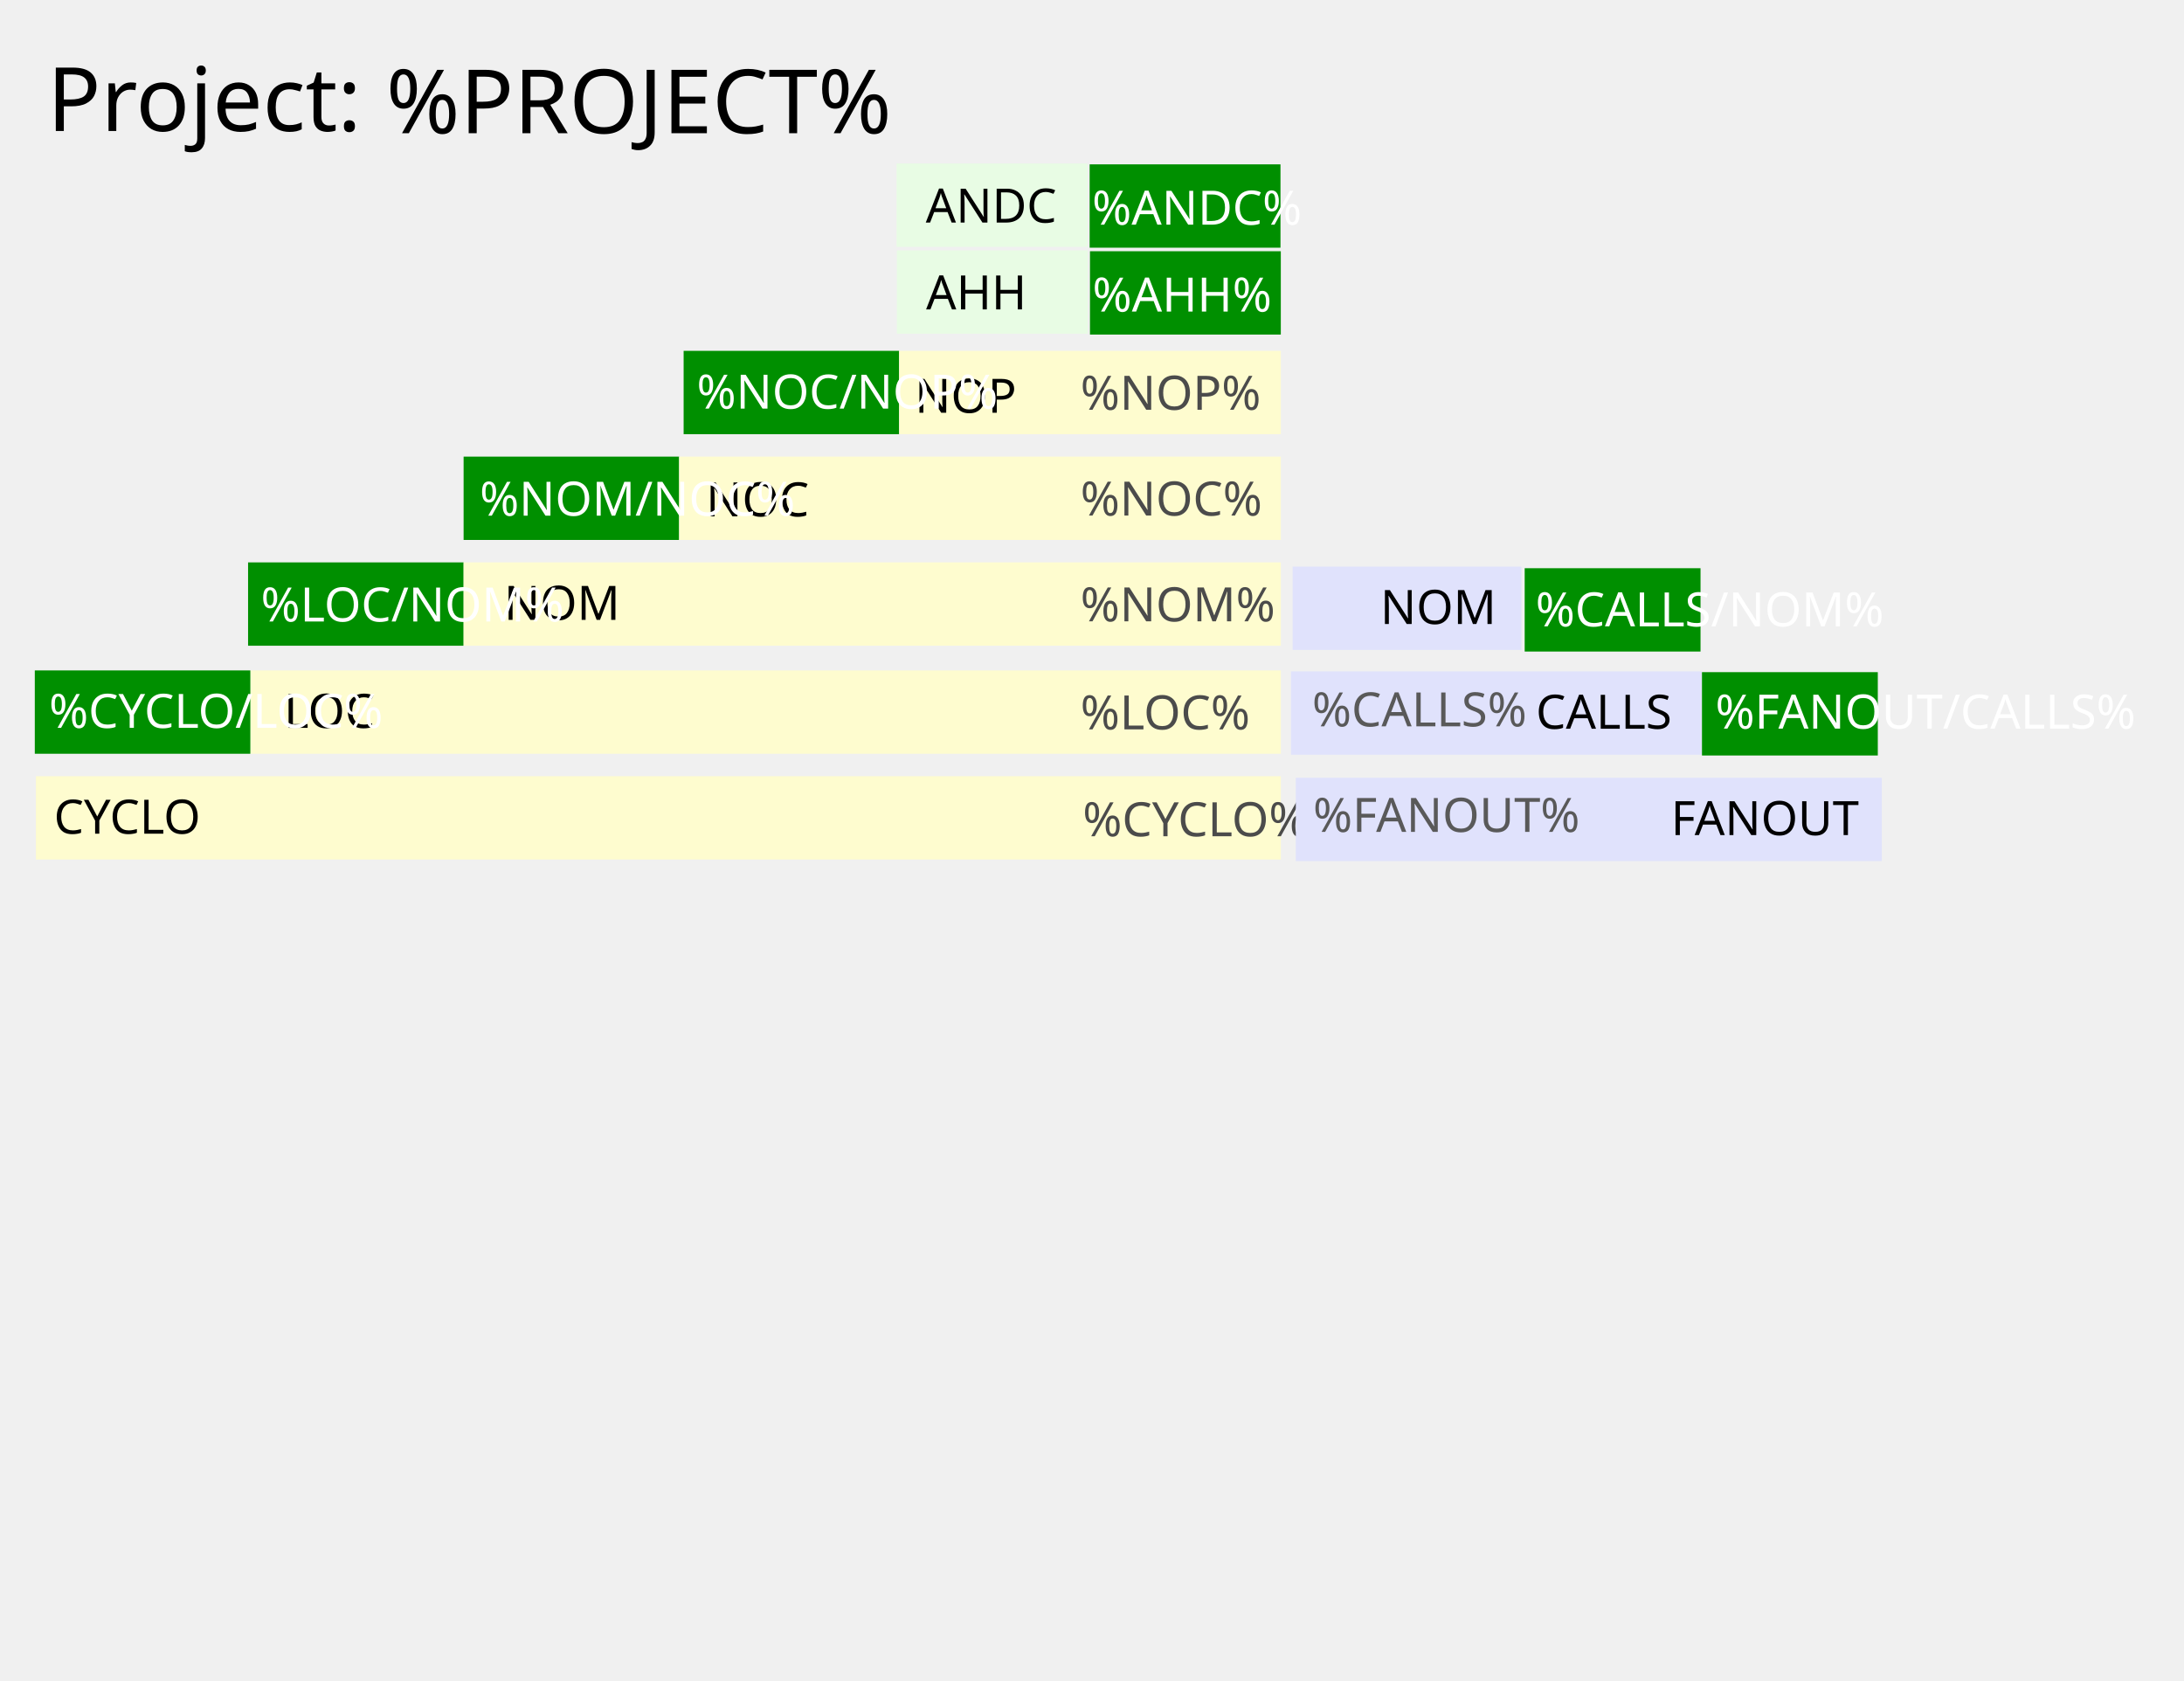
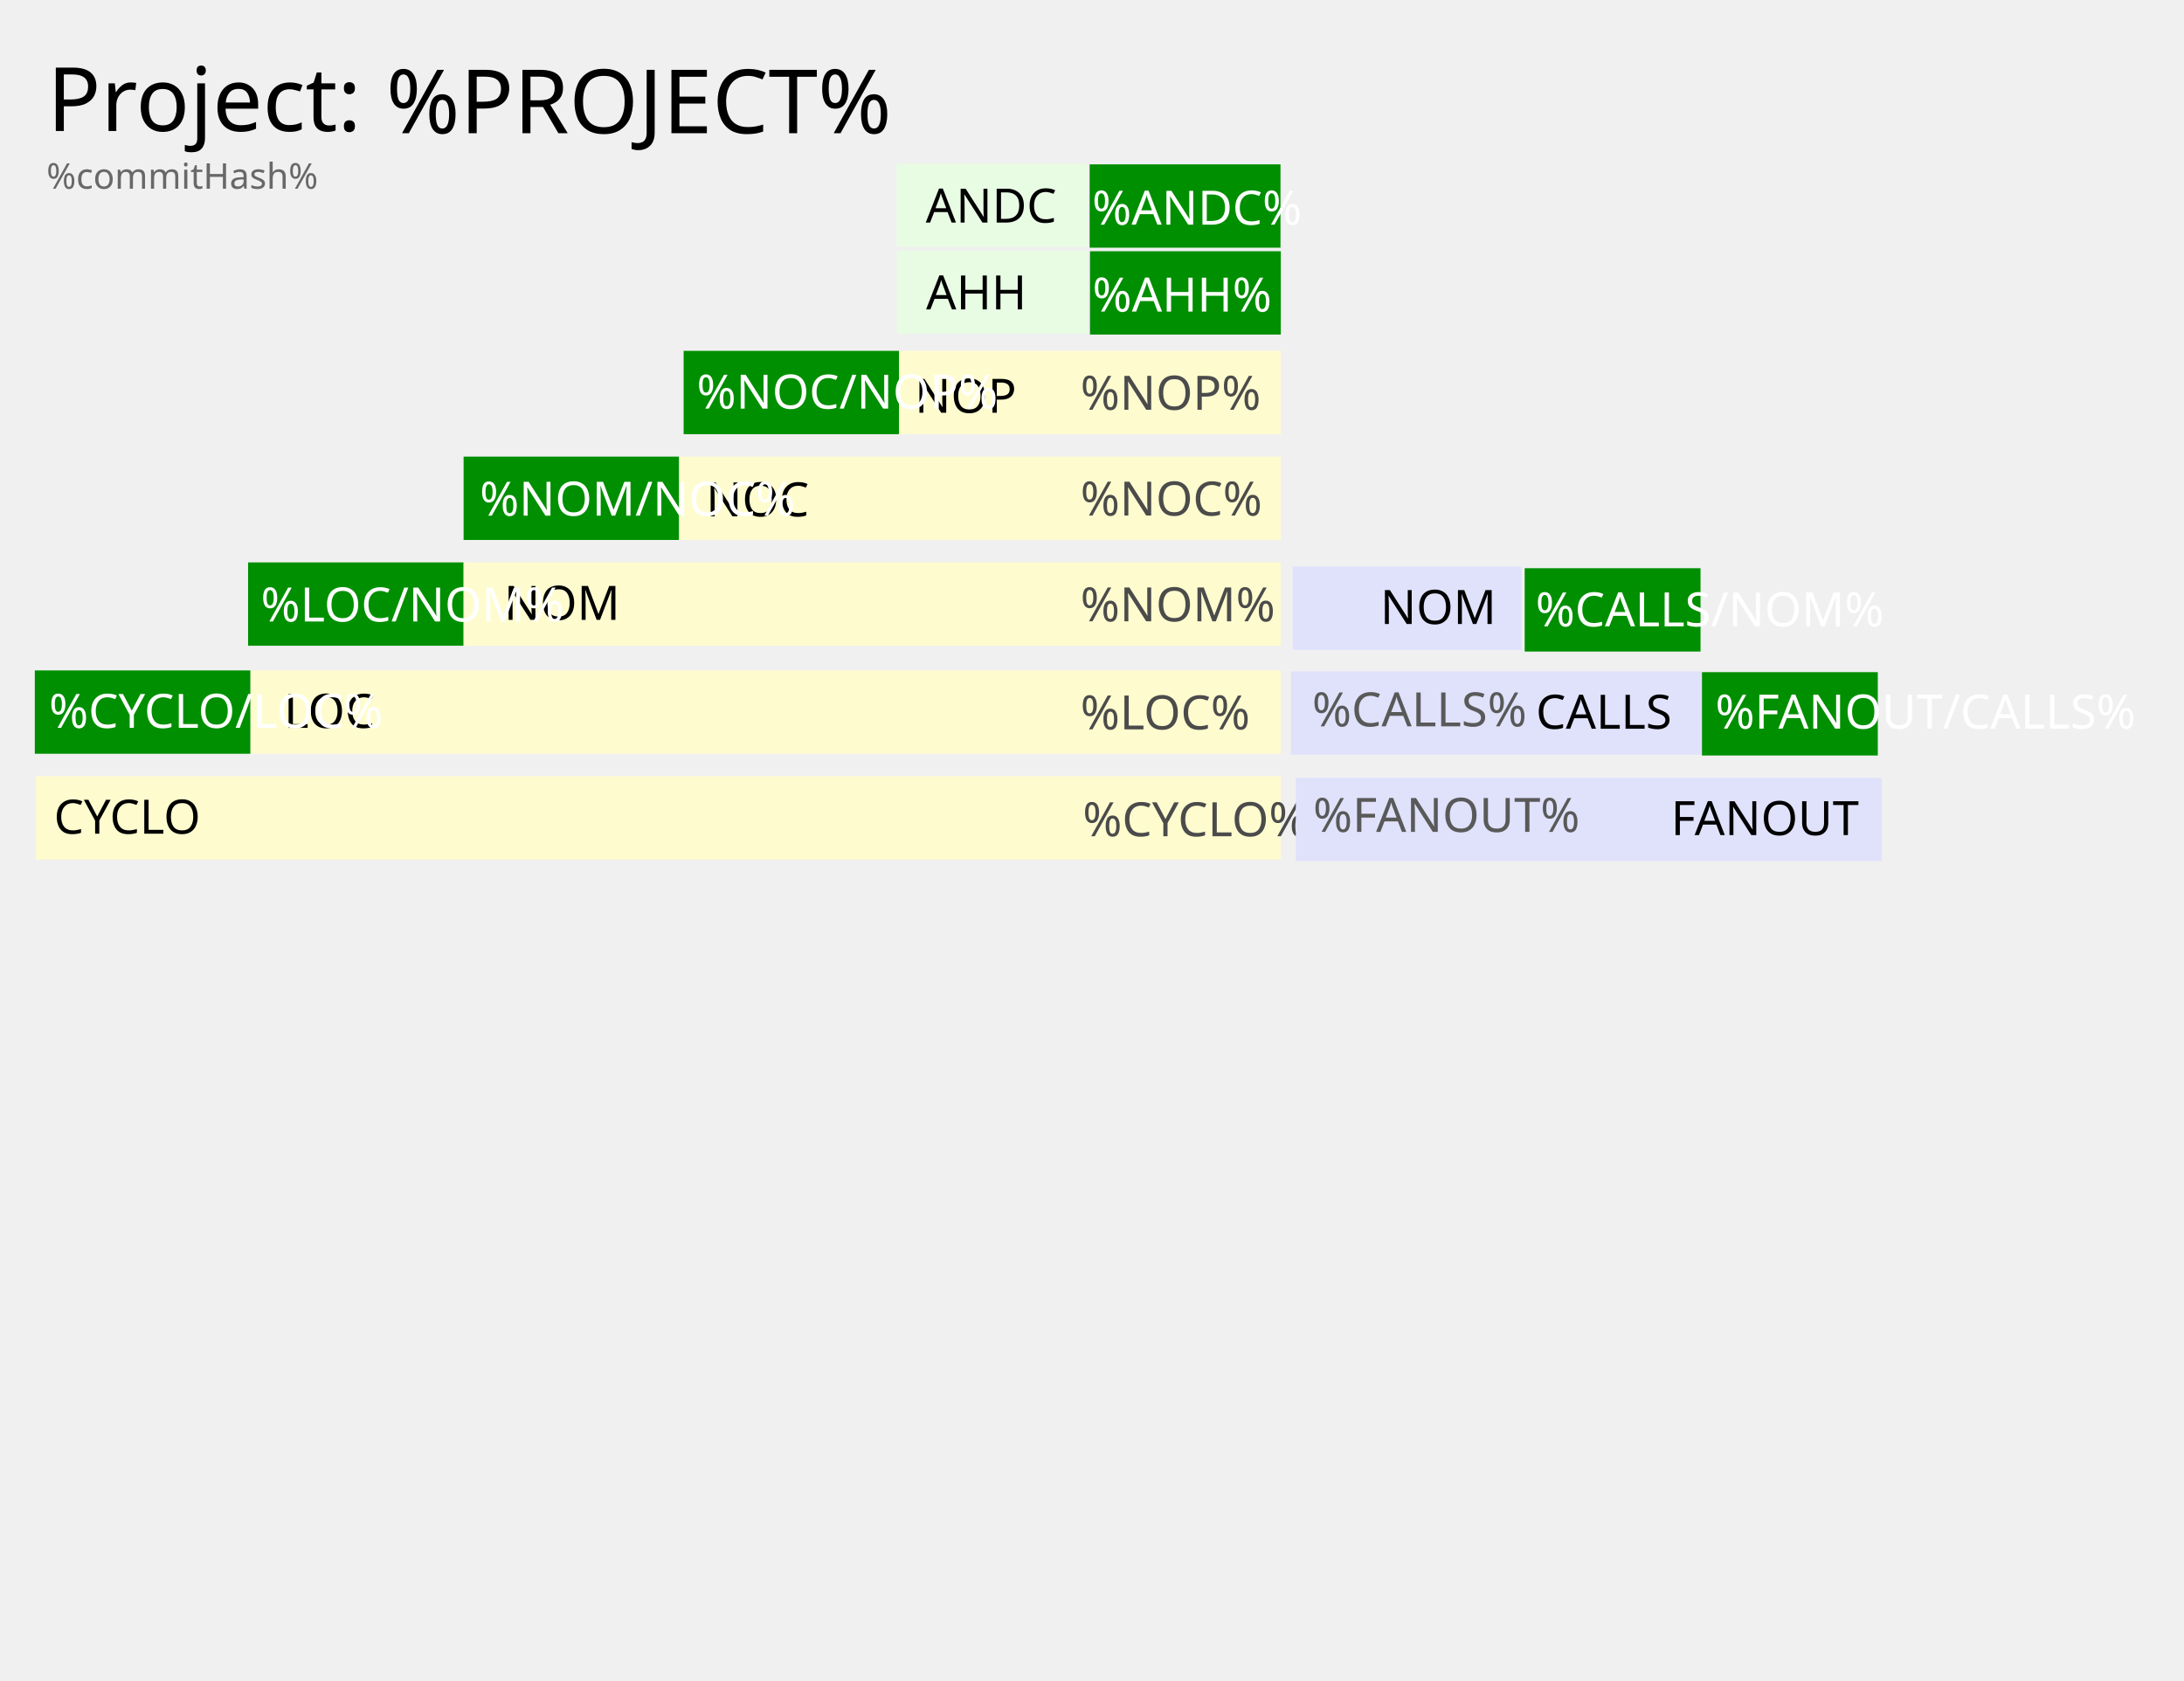
<svg xmlns="http://www.w3.org/2000/svg" xmlns:xlink="http://www.w3.org/1999/xlink" width="260mm" height="200mm" viewBox="0 0 260 200" version="1.1" id="svg8">
  <defs id="defs2">
    <linearGradient id="linearGradient840">
      <stop style="stop-color:#000000;stop-opacity:1;" offset="0" id="stop836" />
      <stop style="stop-color:#000000;stop-opacity:0;" offset="1" id="stop838" />
    </linearGradient>
    <linearGradient xlink:href="#linearGradient840" id="linearGradient842" x1="33.221" y1="-139.545" x2="113.455" y2="-139.545" gradientUnits="userSpaceOnUse" />
  </defs>
  <g id="layer1" transform="translate(0,-97)">
    <rect style="fill:#008f00;fill-opacity:1;stroke:none;stroke-width:0.14;stroke-miterlimit:4;stroke-dasharray:none;stroke-opacity:1" id="rect826" width="25.658" height="9.919" x="81.384" y="138.762" />
    <rect style="fill:#fefccf;fill-opacity:1;stroke:none;stroke-width:0.186;stroke-miterlimit:4;stroke-dasharray:none;stroke-opacity:1" id="rect826-1" width="45.436" height="9.919" x="107.041" y="138.762" />
    <text xml:space="preserve" style="font-style:normal;font-weight:normal;font-size:10.583px;line-height:1.25;font-family:sans-serif;letter-spacing:0px;word-spacing:0px;fill:#000000;fill-opacity:1;stroke:none;stroke-width:0.265" x="108.912" y="146.135" id="text1141">
      <tspan x="108.912" y="146.135" id="tspan1139" style="stroke-width:0.265">
        <tspan x="108.912" y="146.135" style="font-size:5.644px;fill:#000000;fill-opacity:1;stroke-width:0.265" id="tspan1137">NOP</tspan>
      </tspan>
    </text>
    <text xml:space="preserve" style="font-style:normal;font-weight:normal;font-size:10.583px;line-height:1.25;font-family:sans-serif;letter-spacing:0px;word-spacing:0px;fill:#4b4b4b;fill-opacity:1;stroke:none;stroke-width:0.265" x="128.623" y="145.776" id="text1115">
      <tspan x="128.623" y="145.776" id="tspan1113" style="fill:#4b4b4b;fill-opacity:1;stroke-width:0.265">
        <tspan x="128.623" y="145.776" style="font-size:5.644px;fill:#4b4b4b;fill-opacity:1;stroke-width:0.265" id="tspan1111">%NOP%</tspan>
      </tspan>
    </text>
    <rect style="fill:#008f00;fill-opacity:1;stroke:none;stroke-width:0.14;stroke-miterlimit:4;stroke-dasharray:none;stroke-opacity:1" id="rect826-2" width="25.658" height="9.919" x="55.191" y="151.353" />
    <rect style="fill:#fefccf;fill-opacity:1;stroke:none;stroke-width:0.234;stroke-miterlimit:4;stroke-dasharray:none;stroke-opacity:1" id="rect826-1-8" width="71.628" height="9.919" x="80.849" y="151.353" />
    <text xml:space="preserve" style="font-style:normal;font-weight:normal;font-size:10.583px;line-height:1.25;font-family:sans-serif;letter-spacing:0px;word-spacing:0px;fill:#000000;fill-opacity:1;stroke:none;stroke-width:0.265" x="84.056" y="158.459" id="text1129">
      <tspan x="84.056" y="158.459" id="tspan1127" style="stroke-width:0.265">
        <tspan x="84.056" y="158.459" style="font-size:5.644px;fill:#000000;fill-opacity:1;stroke-width:0.265" id="tspan1123">NOC</tspan>
        <tspan dx="0" x="96.668" y="158.459" style="font-size:5.644px;fill:#000000;fill-opacity:1;stroke-width:0.265" id="tspan1125" />
      </tspan>
    </text>
    <text xml:space="preserve" style="font-style:normal;font-weight:normal;font-size:10.583px;line-height:1.25;font-family:sans-serif;letter-spacing:0px;word-spacing:0px;fill:#4b4b4b;fill-opacity:1;stroke:none;stroke-width:0.265" x="128.623" y="158.367" id="text1135">
      <tspan x="128.623" y="158.367" id="tspan1133" style="fill:#4b4b4b;fill-opacity:1;stroke-width:0.265">
        <tspan x="128.623" y="158.367" style="font-size:5.644px;fill:#4b4b4b;fill-opacity:1;stroke-width:0.265" id="tspan1131">%NOC%</tspan>
      </tspan>
    </text>
    <text xml:space="preserve" style="font-style:normal;font-weight:normal;font-size:10.583px;line-height:1.25;font-family:sans-serif;letter-spacing:0px;word-spacing:0px;fill:#ffffff;fill-opacity:1;stroke:none;stroke-width:0.265" x="82.944" y="145.642" id="text1177">
      <tspan x="82.944" y="145.642" id="tspan1175" style="stroke-width:0.265">
        <tspan x="82.944" y="145.642" style="font-size:5.644px;fill:#ffffff;fill-opacity:1;stroke-width:0.265" id="tspan1173">%NOC/NOP%</tspan>
      </tspan>
    </text>
    <text xml:space="preserve" style="font-style:normal;font-weight:normal;font-size:10.583px;line-height:1.25;font-family:sans-serif;letter-spacing:0px;word-spacing:0px;fill:#ffffff;fill-opacity:1;stroke:none;stroke-width:0.265" x="57.11" y="158.383" id="text1121">
      <tspan x="57.11" y="158.383" id="tspan1119" style="stroke-width:0.265">
        <tspan x="57.11" y="158.383" style="font-size:5.644px;fill:#ffffff;fill-opacity:1;stroke-width:0.265" id="tspan1117">%NOM/NOC%</tspan>
      </tspan>
    </text>
    <rect style="fill:#008f00;fill-opacity:1;stroke:none;stroke-width:0.14;stroke-miterlimit:4;stroke-dasharray:none;stroke-opacity:1" id="rect826-2-8" width="25.658" height="9.919" x="29.533" y="163.944" />
    <rect style="fill:#fefccf;fill-opacity:1;stroke:none;stroke-width:0.272;stroke-miterlimit:4;stroke-dasharray:none;stroke-opacity:1" id="rect826-1-8-9" width="97.286" height="9.919" x="55.191" y="163.944" />
    <text xml:space="preserve" style="font-style:normal;font-weight:normal;font-size:10.583px;line-height:1.25;font-family:sans-serif;letter-spacing:0px;word-spacing:0px;fill:#000000;fill-opacity:1;stroke:none;stroke-width:0.265" x="60.002" y="170.783" id="text1159">
      <tspan x="60.002" y="170.783" id="tspan1157" style="stroke-width:0.265">
        <tspan x="60.002" y="170.783" style="font-size:5.644px;fill:#000000;fill-opacity:1;stroke-width:0.265" id="tspan1155">NOM</tspan>
      </tspan>
    </text>
    <text xml:space="preserve" style="font-style:normal;font-weight:normal;font-size:10.583px;line-height:1.25;font-family:sans-serif;letter-spacing:0px;word-spacing:0px;fill:#4b4b4b;fill-opacity:1;stroke:none;stroke-width:0.265" x="128.623" y="170.958" id="text1171">
      <tspan x="128.623" y="170.958" id="tspan1169" style="fill:#4b4b4b;fill-opacity:1;stroke-width:0.265">
        <tspan x="128.623" y="170.958" style="font-size:5.644px;fill:#4b4b4b;fill-opacity:1;stroke-width:0.265" id="tspan1167">%NOM%</tspan>
      </tspan>
    </text>
    <text xml:space="preserve" style="font-style:normal;font-weight:normal;font-size:10.583px;line-height:1.25;font-family:sans-serif;letter-spacing:0px;word-spacing:0px;fill:#ffffff;fill-opacity:1;stroke:none;stroke-width:0.265" x="31.051" y="170.974" id="text1153">
      <tspan x="31.051" y="170.974" id="tspan1151" style="stroke-width:0.265">
        <tspan x="31.051" y="170.974" style="font-size:5.644px;fill:#ffffff;fill-opacity:1;stroke-width:0.265" id="tspan1149">%LOC/NOM%</tspan>
      </tspan>
    </text>
    <rect style="fill:#fefccf;fill-opacity:1;stroke:none;stroke-width:0.306;stroke-miterlimit:4;stroke-dasharray:none;stroke-opacity:1" id="rect826-1-8-9-3" width="122.677" height="9.919" x="29.801" y="176.803" />
    <text xml:space="preserve" style="font-style:normal;font-weight:normal;font-size:10.583px;line-height:1.25;font-family:sans-serif;letter-spacing:0px;word-spacing:0px;fill:#000000;fill-opacity:1;stroke:none;stroke-width:0.265" x="33.81" y="183.642" id="text1147">
      <tspan x="33.81" y="183.642" id="tspan1145" style="stroke-width:0.265">
        <tspan x="33.81" y="183.642" style="font-size:5.644px;fill:#000000;fill-opacity:1;stroke-width:0.265" id="tspan1143">LOC</tspan>
      </tspan>
    </text>
    <text xml:space="preserve" style="font-style:normal;font-weight:normal;font-size:10.583px;line-height:1.25;font-family:sans-serif;letter-spacing:0px;word-spacing:0px;fill:#4b4b4b;fill-opacity:1;stroke:none;stroke-width:0.265" x="128.623" y="183.817" id="text1165">
      <tspan x="128.623" y="183.817" id="tspan1163" style="fill:#4b4b4b;fill-opacity:1;stroke-width:0.265">
        <tspan x="128.623" y="183.817" style="font-size:5.644px;fill:#4b4b4b;fill-opacity:1;stroke-width:0.265" id="tspan1161">%LOC%</tspan>
      </tspan>
    </text>
    <text xml:space="preserve" style="font-style:normal;font-weight:normal;font-size:10.583px;line-height:1.25;font-family:sans-serif;letter-spacing:0px;word-spacing:0px;fill:#000000;fill-opacity:1;stroke:none;stroke-width:0.265" x="5.613" y="112.594" id="text1199">
      <tspan x="5.613" y="112.594" id="tspan1197" style="stroke-width:0.265">
        <tspan x="5.613" y="112.594" id="tspan1195" style="stroke-width:0.265">Project:</tspan>
      </tspan>
    </text>
    <text xml:space="preserve" style="font-style:normal;font-weight:normal;font-size:10.583px;line-height:1.25;font-family:sans-serif;letter-spacing:0px;word-spacing:0px;fill:#000000;fill-opacity:1;stroke:none;stroke-width:0.265" x="45.97" y="112.861" id="text1205">
      <tspan x="45.97" y="112.861" id="tspan1203" style="stroke-width:0.265">
        <tspan x="45.97" y="112.861" id="tspan1201" style="stroke-width:0.265">%PROJECT%</tspan>
      </tspan>
    </text>
    <rect style="fill:#008f00;fill-opacity:1;stroke:none;stroke-width:0.14;stroke-miterlimit:4;stroke-dasharray:none;stroke-opacity:1" id="rect826-2-8-3" width="25.658" height="9.919" x="4.143" y="176.803" />
    <text xml:space="preserve" style="font-style:normal;font-weight:normal;font-size:5.644px;line-height:1.25;font-family:sans-serif;letter-spacing:0px;word-spacing:0px;fill:#ffffff;fill-opacity:1;stroke:none;stroke-width:0.265" x="5.834" y="183.64" id="text1153-8">
      <tspan x="5.834" y="183.64" id="tspan1151-1" style="stroke-width:0.265">%CYCLO/LOC%<tspan x="5.834" y="183.64" style="font-size:5.644px;fill:#ffffff;fill-opacity:1;stroke-width:0.265" id="tspan1149-5" />
      </tspan>
    </text>
    <rect style="fill:#fefccf;fill-opacity:1;stroke:none;stroke-width:0.336;stroke-miterlimit:4;stroke-dasharray:none;stroke-opacity:1" id="rect826-1-8-9-3-9" width="148.201" height="9.919" x="4.276" y="189.394" />
    <text xml:space="preserve" style="font-style:normal;font-weight:normal;font-size:5.644px;line-height:1.25;font-family:sans-serif;letter-spacing:0px;word-spacing:0px;fill:#000000;fill-opacity:1;stroke:none;stroke-width:0.265" x="6.415" y="196.233" id="text1147-3">
      <tspan x="6.415" y="196.233" id="tspan1145-6" style="stroke-width:0.265">CYCLO<tspan x="6.415" y="196.233" style="font-size:5.644px;fill:#000000;fill-opacity:1;stroke-width:0.265" id="tspan1143-7" />
      </tspan>
    </text>
    <text xml:space="preserve" style="font-style:normal;font-weight:normal;font-size:10.583px;line-height:1.25;font-family:sans-serif;letter-spacing:0px;word-spacing:0px;fill:#4b4b4b;fill-opacity:1;stroke:none;stroke-width:0.265" x="128.89" y="196.541" id="text1165-5">
      <tspan x="128.89" y="196.541" id="tspan1163-8" style="fill:#4b4b4b;fill-opacity:1;stroke-width:0.265">
        <tspan x="128.89" y="196.541" style="font-size:5.644px;fill:#4b4b4b;fill-opacity:1;stroke-width:0.265" id="tspan1161-8">%CYCLO%</tspan>
      </tspan>
    </text>
    <rect style="fill:#008f00;fill-opacity:1;stroke:none;stroke-width:0.132;stroke-miterlimit:4;stroke-dasharray:none;stroke-opacity:1" id="rect826-1-7" width="22.718" height="9.919" x="129.759" y="126.905" />
    <rect style="fill:#e8fce4;fill-opacity:1;stroke:none;stroke-width:0.132;stroke-miterlimit:4;stroke-dasharray:none;stroke-opacity:1" id="rect826-1-7-6" width="22.718" height="9.919" x="106.774" y="126.801" />
    <text xml:space="preserve" style="font-style:normal;font-weight:normal;font-size:5.644px;line-height:1.25;font-family:sans-serif;letter-spacing:0px;word-spacing:0px;fill:#000000;fill-opacity:1;stroke:none;stroke-width:0.265" x="110.249" y="133.832" id="text4037">
      <tspan id="tspan4035" x="110.249" y="133.832" style="stroke-width:0.265">AHH</tspan>
    </text>
    <text xml:space="preserve" style="font-style:normal;font-weight:normal;font-size:5.644px;line-height:1.25;font-family:sans-serif;letter-spacing:0px;word-spacing:0px;fill:#ffffff;fill-opacity:1;stroke:none;stroke-width:0.265" x="130.055" y="134.085" id="text4037-7">
      <tspan id="tspan4035-5" x="130.055" y="134.085" style="fill:#ffffff;fill-opacity:1;stroke-width:0.265">%AHH%</tspan>
    </text>
    <rect style="fill:#008f00;fill-opacity:1;stroke:none;stroke-width:0.132;stroke-miterlimit:4;stroke-dasharray:none;stroke-opacity:1" id="rect826-1-7-2" width="22.718" height="9.919" x="129.72" y="116.564" />
    <rect style="fill:#e8fce4;fill-opacity:1;stroke:none;stroke-width:0.132;stroke-miterlimit:4;stroke-dasharray:none;stroke-opacity:1" id="rect826-1-7-6-3" width="22.718" height="9.919" x="106.735" y="116.459" />
    <text xml:space="preserve" style="font-style:normal;font-weight:normal;font-size:5.644px;line-height:1.25;font-family:sans-serif;letter-spacing:0px;word-spacing:0px;fill:#000000;fill-opacity:1;stroke:none;stroke-width:0.265" x="110.21" y="123.49" id="text4037-2">
      <tspan id="tspan4035-0" x="110.21" y="123.49" style="stroke-width:0.265">ANDC</tspan>
    </text>
    <text xml:space="preserve" style="font-style:normal;font-weight:normal;font-size:5.644px;line-height:1.25;font-family:sans-serif;letter-spacing:0px;word-spacing:0px;fill:#ffffff;fill-opacity:1;stroke:none;stroke-width:0.265" x="130.016" y="123.743" id="text4037-7-3">
      <tspan id="tspan4035-5-6" x="130.016" y="123.743" style="fill:#ffffff;fill-opacity:1;stroke-width:0.265">%ANDC%</tspan>
    </text>
    <rect style="fill:#e0e2fc;fill-opacity:1;stroke:none;stroke-width:0.193;stroke-miterlimit:4;stroke-dasharray:none;stroke-opacity:1" id="rect826-1-8-9-3-8" width="48.895" height="9.919" x="153.695" y="176.92" />
    <rect style="fill:#e0e2fc;fill-opacity:1;stroke:none;stroke-width:0.144;stroke-miterlimit:4;stroke-dasharray:none;stroke-opacity:1" id="rect826-1-8-9-3-8-5" width="27.238" height="9.919" x="153.884" y="164.447" />
    <rect style="fill:#e0e2fc;fill-opacity:1;stroke:none;stroke-width:0.231;stroke-miterlimit:4;stroke-dasharray:none;stroke-opacity:1" id="rect826-1-8-9-3-8-5-0" width="69.76" height="9.919" x="154.262" y="189.582" />
    <text xml:space="preserve" style="font-style:normal;font-weight:normal;font-size:10.583px;line-height:1.25;font-family:sans-serif;letter-spacing:0px;word-spacing:0px;fill:#000000;fill-opacity:1;stroke:none;stroke-width:0.265" x="164.325" y="171.272" id="text1159-9">
      <tspan x="164.325" y="171.272" id="tspan1157-2" style="stroke-width:0.265">
        <tspan x="164.325" y="171.272" style="font-size:5.644px;fill:#000000;fill-opacity:1;stroke-width:0.265" id="tspan1155-5">NOM</tspan>
      </tspan>
    </text>
    <text xml:space="preserve" style="font-style:normal;font-weight:normal;font-size:10.583px;line-height:1.25;font-family:sans-serif;letter-spacing:0px;word-spacing:0px;fill:#000000;fill-opacity:1;stroke:none;stroke-width:0.265" x="182.845" y="183.745" id="text1159-9-1">
      <tspan x="182.845" y="183.745" id="tspan1157-2-7" style="font-size:5.644px;stroke-width:0.265">CALLS</tspan>
    </text>
    <text xml:space="preserve" style="font-style:normal;font-weight:normal;font-size:10.583px;line-height:1.25;font-family:sans-serif;letter-spacing:0px;word-spacing:0px;fill:#000000;fill-opacity:1;stroke:none;stroke-width:0.265" x="198.92" y="196.407" id="text1159-9-1-7">
      <tspan x="198.92" y="196.407" id="tspan1157-2-7-8" style="font-size:5.644px;stroke-width:0.265">FANOUT</tspan>
    </text>
    <rect style="fill:#008f00;fill-opacity:1;stroke:none;stroke-width:0.126;stroke-miterlimit:4;stroke-dasharray:none;stroke-opacity:1" id="rect826-24" width="20.933" height="9.919" x="181.51" y="164.636" />
    <rect style="fill:#008f00;fill-opacity:1;stroke:none;stroke-width:0.126;stroke-miterlimit:4;stroke-dasharray:none;stroke-opacity:1" id="rect826-24-4" width="20.933" height="9.919" x="202.615" y="177.009" />
    <text xml:space="preserve" style="font-style:normal;font-weight:normal;font-size:10.583px;line-height:1.25;font-family:sans-serif;letter-spacing:0px;word-spacing:0px;fill:#000000;fill-opacity:1;stroke:none;stroke-width:0.265" x="156.202" y="183.461" id="text1159-9-1-9">
      <tspan x="156.202" y="183.461" id="tspan1157-2-7-7" style="font-size:5.644px;fill:#595959;fill-opacity:1;stroke-width:0.265">%CALLS%</tspan>
    </text>
    <text xml:space="preserve" style="font-style:normal;font-weight:normal;font-size:10.583px;line-height:1.25;font-family:sans-serif;letter-spacing:0px;word-spacing:0px;fill:#000000;fill-opacity:1;stroke:none;stroke-width:0.265" x="156.316" y="196.022" id="text1159-9-1-9-3">
      <tspan x="156.316" y="196.022" id="tspan1157-2-7-7-3" style="font-size:5.644px;fill:#595959;fill-opacity:1;stroke-width:0.265">%FANOUT%</tspan>
    </text>
    <text xml:space="preserve" style="font-style:normal;font-weight:normal;font-size:5.644px;line-height:1.25;font-family:sans-serif;letter-spacing:0px;word-spacing:0px;fill:#ffffff;fill-opacity:1;stroke:none;stroke-width:0.265" x="204.206" y="183.728" id="text4037-7-3-7">
      <tspan id="tspan4035-5-6-8" x="204.206" y="183.728" style="fill:#ffffff;fill-opacity:1;stroke-width:0.265">%FANOUT/CALLS%</tspan>
    </text>
    <text xml:space="preserve" style="font-style:normal;font-weight:normal;font-size:5.644px;line-height:1.25;font-family:sans-serif;letter-spacing:0px;word-spacing:0px;fill:#ffffff;fill-opacity:1;stroke:none;stroke-width:0.265" x="182.806" y="171.557" id="text4037-7-3-7-2">
      <tspan id="tspan4035-5-6-8-8" x="182.806" y="171.557" style="fill:#ffffff;fill-opacity:1;stroke-width:0.265">%CALLS/NOM%</tspan>
    </text>
+     <text xml:space="preserve" style="font-style:normal;font-variant:normal;font-weight:normal;font-stretch:normal;font-size:4.233px;line-height:1.25;font-family:sans-serif;-inkscape-font-specification:'sans-serif, Normal';font-variant-ligatures:normal;font-variant-caps:normal;font-variant-numeric:normal;font-feature-settings:normal;text-align:start;letter-spacing:0px;word-spacing:0px;writing-mode:lr-tb;text-anchor:start;fill:#000000;fill-opacity:0.563;stroke:none;stroke-width:0.265" x="5.543" y="119.461" id="text1205-8">
+       <tspan x="5.543" y="119.461" id="tspan1203-6" style="font-style:normal;font-variant:normal;font-weight:normal;font-stretch:normal;font-size:4.233px;font-family:sans-serif;-inkscape-font-specification:'sans-serif, Normal';font-variant-ligatures:normal;font-variant-caps:normal;font-variant-numeric:normal;font-feature-settings:normal;text-align:start;writing-mode:lr-tb;text-anchor:start;fill:#000000;fill-opacity:0.563;stroke-width:0.265">
+         <tspan x="5.543" y="119.461" id="tspan1201-2" style="font-style:normal;font-variant:normal;font-weight:normal;font-stretch:normal;font-size:4.233px;font-family:sans-serif;-inkscape-font-specification:'sans-serif, Normal';font-variant-ligatures:normal;font-variant-caps:normal;font-variant-numeric:normal;font-feature-settings:normal;text-align:start;writing-mode:lr-tb;text-anchor:start;fill:#000000;fill-opacity:0.563;stroke-width:0.265">%commitHash%</tspan>
+       </tspan>
+     </text>
  </g>
</svg>
